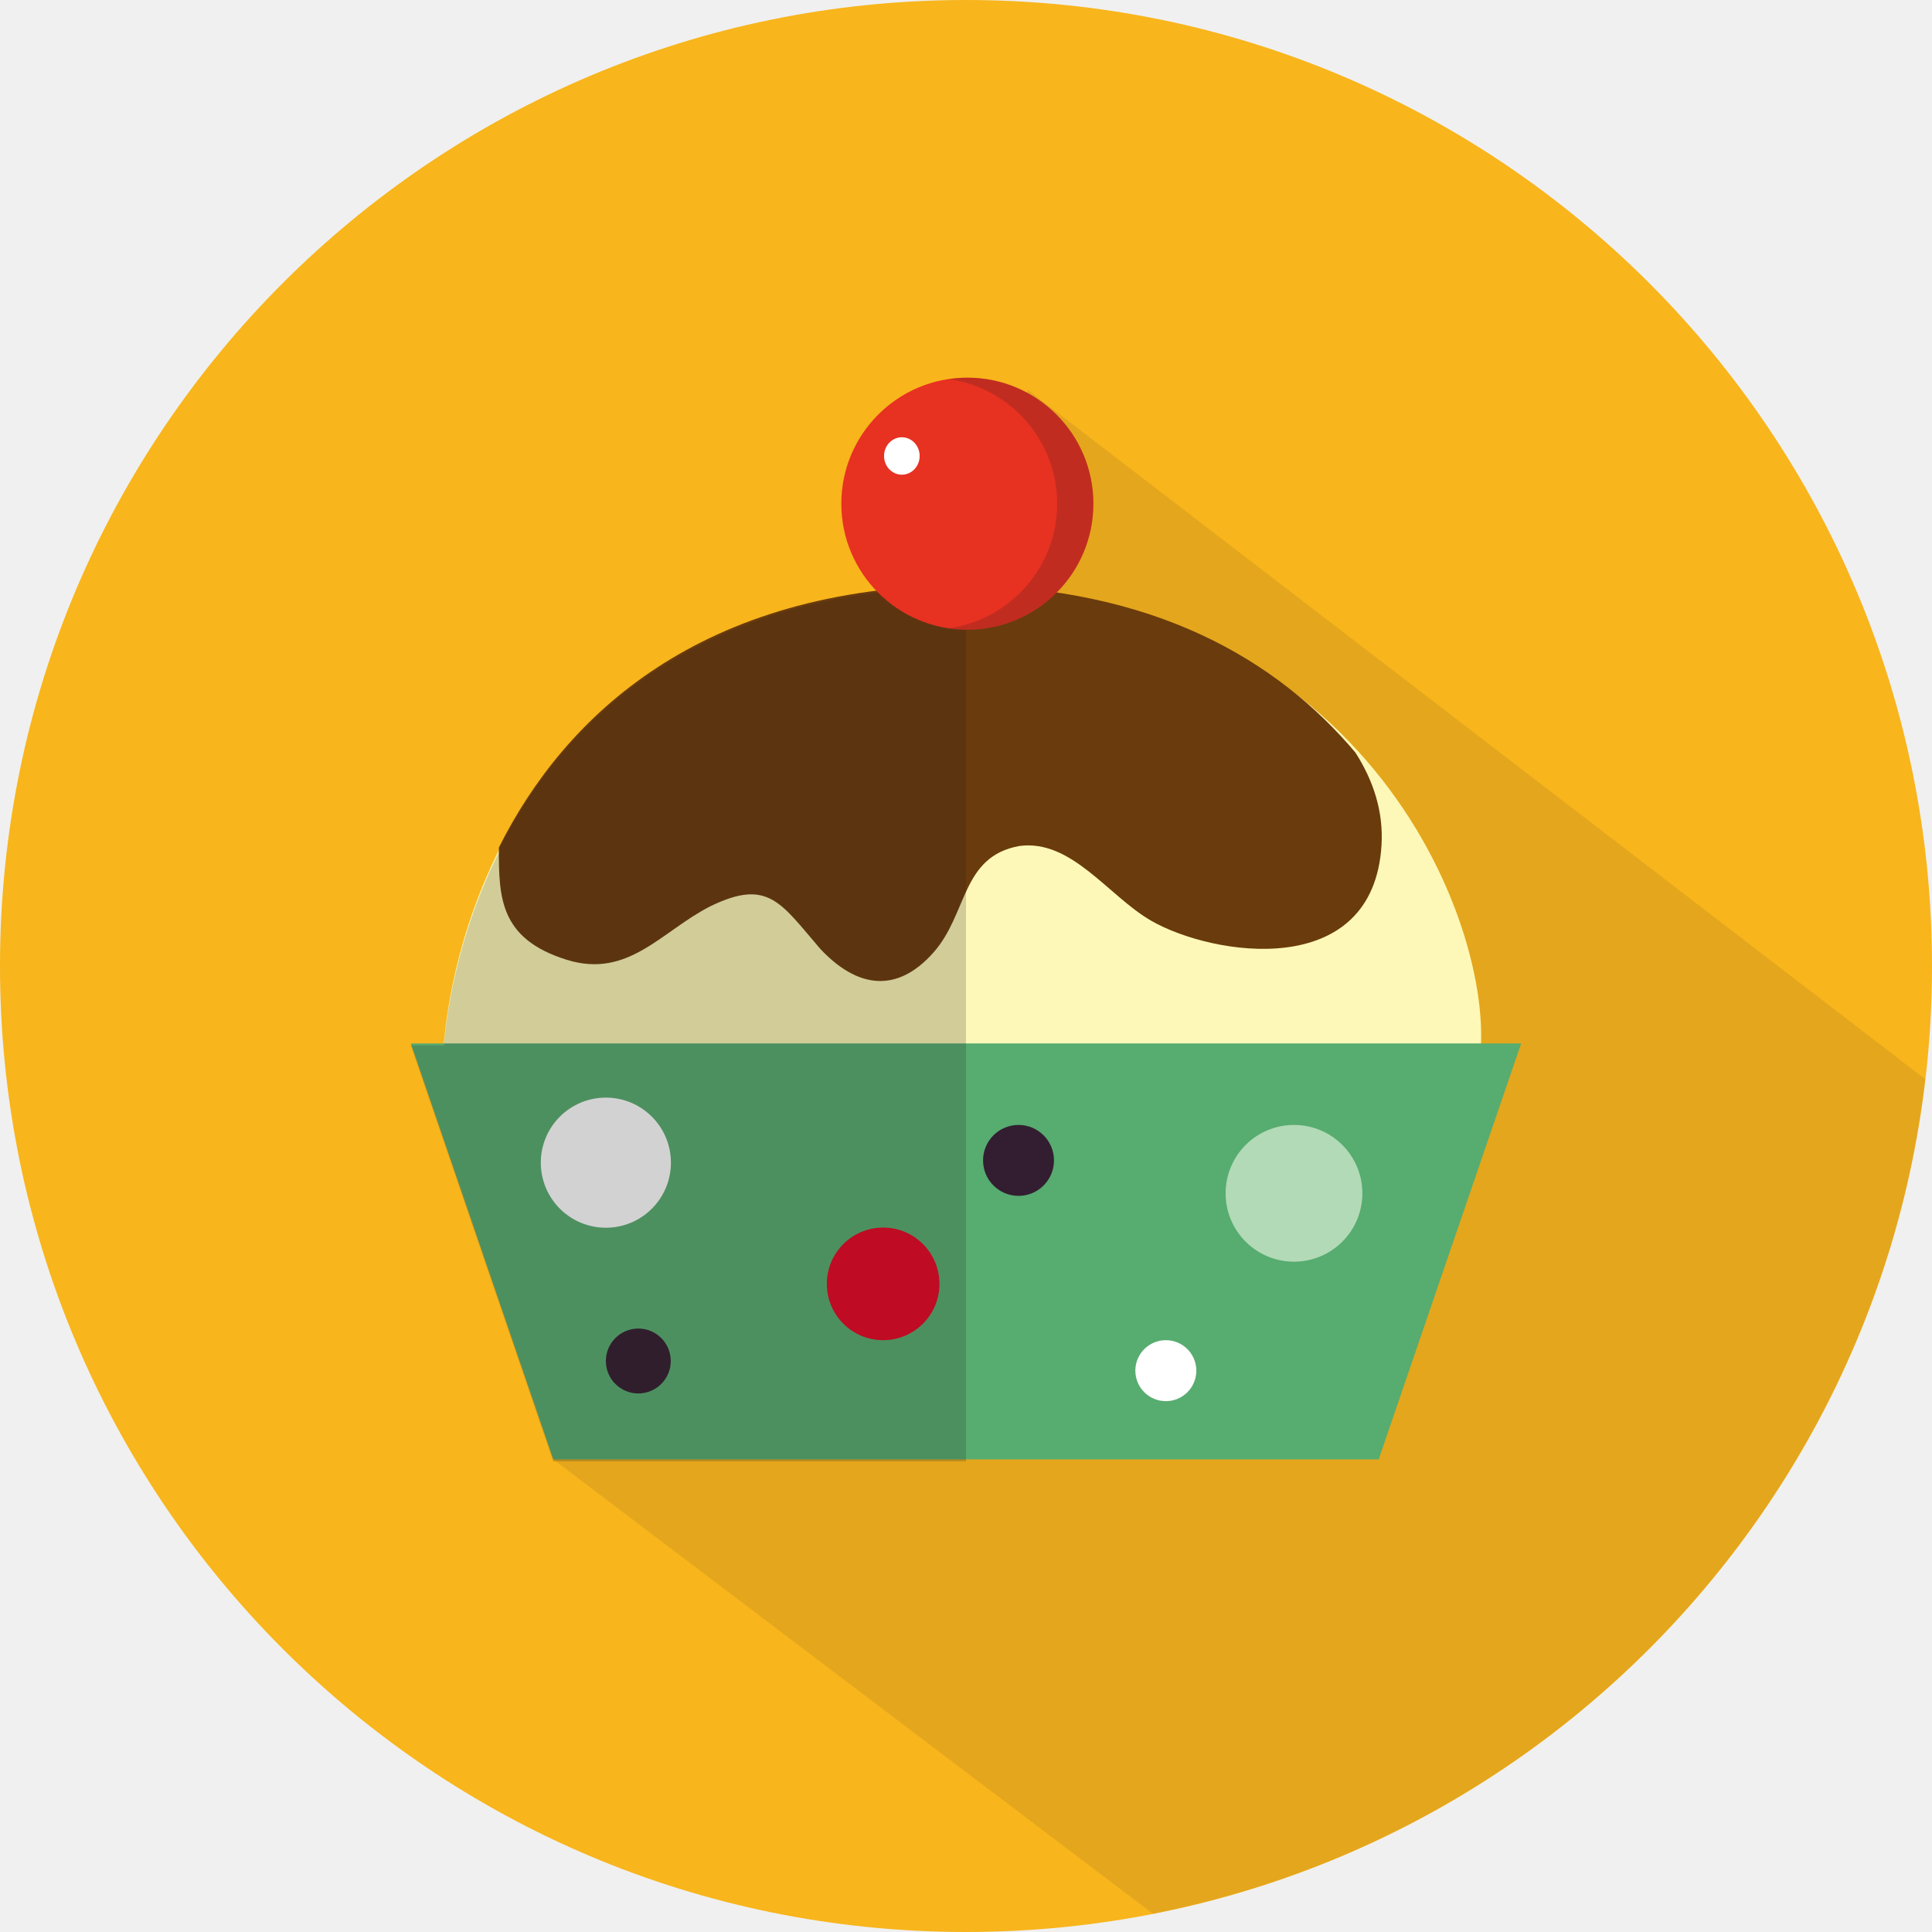
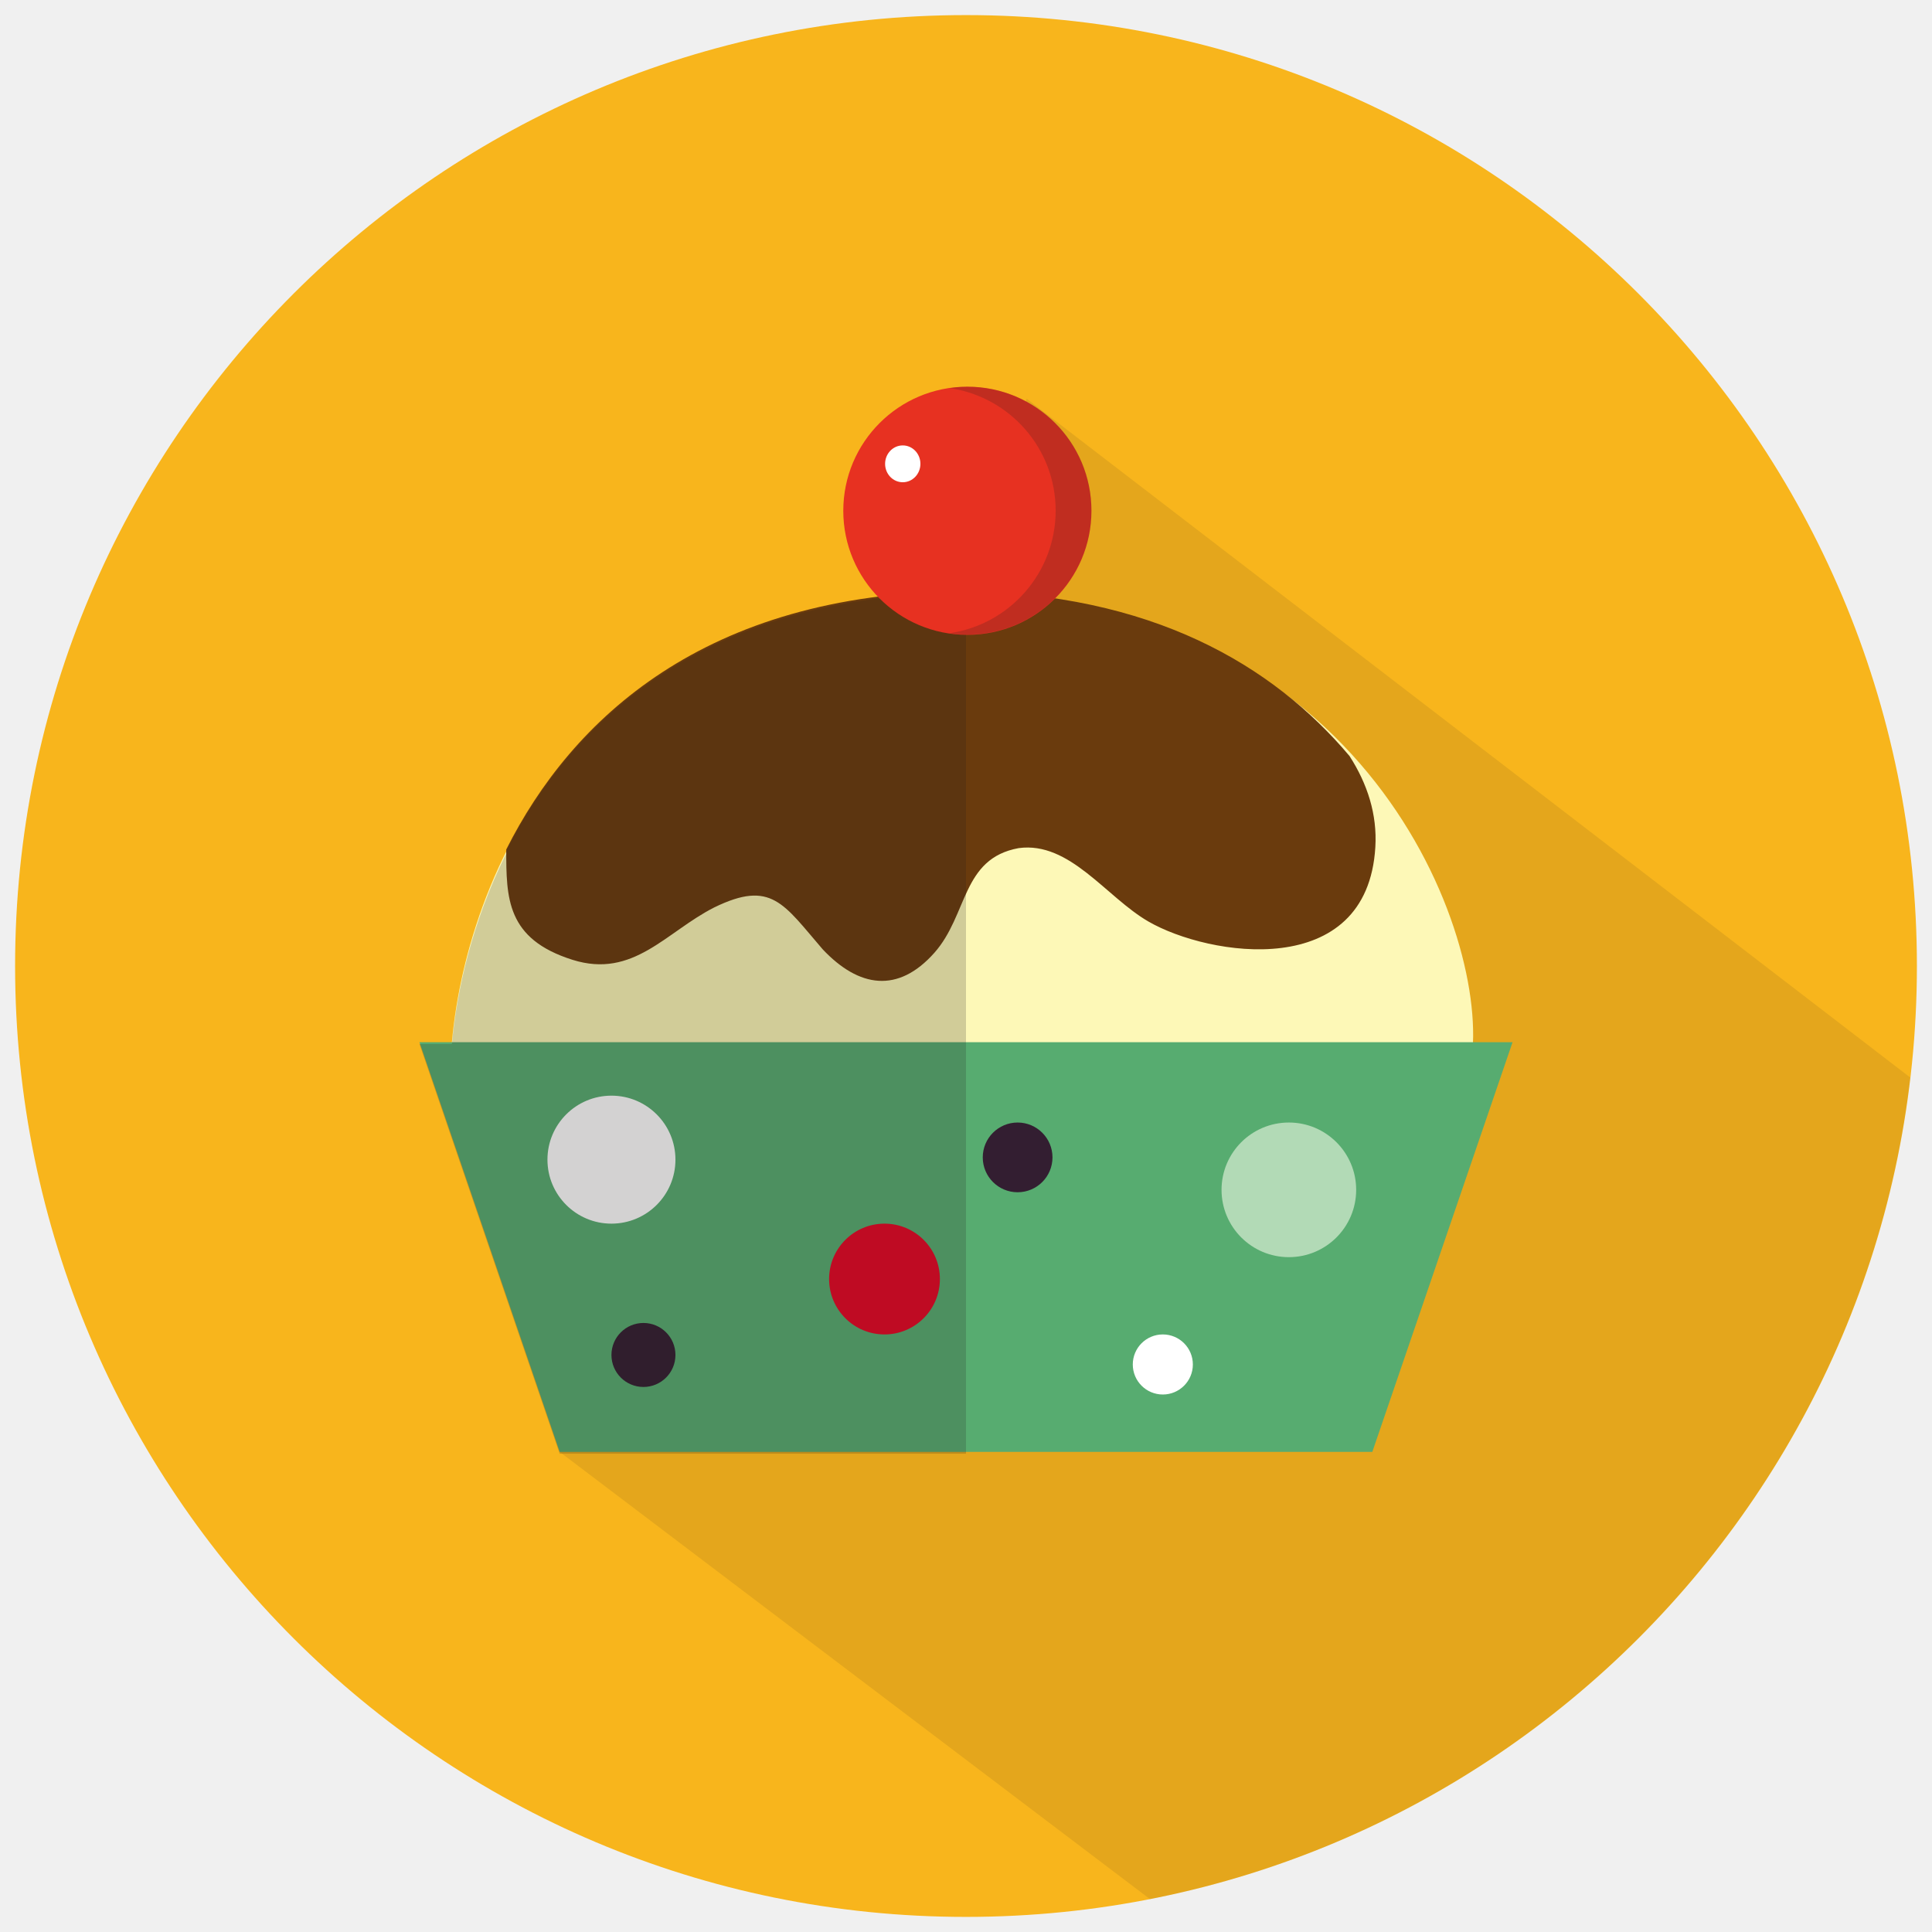
<svg xmlns="http://www.w3.org/2000/svg" width="128" height="128" viewBox="0 0 128 128">
-   <circle fill="#F8B51C" cx="64" cy="64" r="64" />
-   <path opacity="0.1" fill="#241C1D" d="M68.09,25.83L49,86.17L36.66,96.69l39.73,30.1c27.01-5.3,47.92-27.59,51.16-55.29L68.09,25.83  z" />
-   <path fill="#FDF8B7" d="M98,70.44c1.32-8.35-7.08-31.3-34.32-31.54c-27.3,0.24-33.91,21.36-34.36,31.54H98z" />
-   <path fill="#6A3B0D" d="M37.52,63.58c4.1,1.29,6.29-1.88,9.53-3.53c3.85-1.88,4.67-0.23,7.3,2.82c2.43,2.59,5.07,2.98,7.5,0.23  c2.27-2.56,1.83-6.35,5.68-7.05c3.45-0.47,5.88,3.29,8.72,4.94c4.06,2.35,14.74,4.07,15.28-5.01c0.13-2.2-0.53-4.25-1.73-6.12  c-5.15-6.12-13.33-10.98-26.16-11.09c-17.21,0.15-26.19,8.6-30.59,17.38C33.05,59.42,33.07,62.18,37.52,63.58z" />
-   <polygon fill="#57AC70" points="64,69.13 27.22,69.13 36.66,96.69 64,96.69 91.34,96.69 100.78,69.13 " />
-   <circle fill="#FFFFFF" cx="40.14" cy="77.03" r="4.31" />
-   <circle fill="#E60624" cx="58.51" cy="85.06" r="3.73" />
-   <circle fill="#331E31" cx="67.48" cy="76.88" r="2.35" />
-   <circle fill="#B2DAB6" cx="85.73" cy="79.06" r="4.53" />
-   <circle fill="#FFFFFF" cx="77.24" cy="90.81" r="2.02" />
-   <circle fill="#331E31" cx="42.29" cy="90.17" r="2.15" />
-   <path opacity="0.2" fill="#241C1D" d="M64,38.91c-0.12,0-0.23-0.01-0.35-0.01c-17.21,0.15-26.19,8.6-30.59,17.38  c0,0.06,0,0.12,0,0.17c-2.28,4.56-3.32,9.19-3.65,12.8h-2.19l9.44,27.57H64V38.91z" />
-   <circle fill="#E73121" cx="64.09" cy="33.37" r="8.35" />
-   <path opacity="0.2" fill="#241C1D" d="M64.09,25.02c-0.41,0-0.81,0.04-1.2,0.1c4.04,0.58,7.15,4.05,7.15,8.25s-3.11,7.67-7.15,8.25  c0.39,0.06,0.79,0.1,1.2,0.1c4.61,0,8.35-3.74,8.35-8.35C72.44,28.76,68.7,25.02,64.09,25.02z" />
-   <ellipse fill="#FFFFFF" cx="59.75" cy="30.21" rx="1.18" ry="1.24" />
+   <circle fill="#F8B51C" cx="64" cy="64" r="63" />
+   <path opacity=".1" fill="#241C1D" d="M68.02 26.42l-18.79 59.4-12.15 10.37 39.11 29.63c26.59-5.22 47.18-27.16 50.37-54.43l-58.54-44.97z" />
+   <path fill="#FDF8B7" d="M97.47 70.34c1.3-8.22-6.97-30.81-33.79-31.05-26.88.24-33.38 21.02-33.83 31.05h67.62z" />
+   <path fill="#6A3B0D" d="M37.93 63.59c4.03 1.27 6.19-1.85 9.39-3.47 3.79-1.85 4.59-.23 7.19 2.78 2.4 2.54 4.99 2.93 7.39.23 2.24-2.52 1.8-6.25 5.59-6.94 3.39-.46 5.79 3.24 8.59 4.86 3.99 2.31 14.51 4.01 15.04-4.93.13-2.16-.52-4.18-1.71-6.03-5.07-6.02-13.12-10.81-25.75-10.92-16.94.15-25.78 8.47-30.12 17.11 0 3.22.01 5.93 4.39 7.31z" />
+   <path fill="#57AC70" d="M64 69.05h-36.21l9.29 27.14h53.84l9.29-27.14z" />
+   <circle fill="#fff" cx="40.51" cy="76.83" r="4.24" />
+   <circle fill="#E60624" cx="58.6" cy="84.74" r="3.67" />
+   <circle fill="#331E31" cx="67.42" cy="76.68" r="2.31" />
+   <circle fill="#B2DAB6" cx="85.39" cy="78.83" r="4.46" />
+   <circle fill="#fff" cx="77.04" cy="90.4" r="1.99" />
+   <circle fill="#331E31" cx="42.63" cy="89.77" r="2.12" />
+   <path opacity=".2" fill="#241C1D" d="M64 39.3l-.35-.01c-16.94.15-25.78 8.47-30.12 17.11v.17c-2.24 4.49-3.27 9.05-3.59 12.6h-2.15l9.29 27.14h26.92v-57.01z" />
+   <circle fill="#E73121" cx="64.09" cy="33.84" r="8.22" />
+   <path opacity=".2" fill="#241C1D" d="M64.09 25.62c-.4 0-.8.04-1.18.09 3.98.58 7.03 3.99 7.03 8.12s-3.06 7.55-7.03 8.12c.39.06.78.09 1.18.09 4.54 0 8.22-3.68 8.22-8.22s-3.68-8.2-8.22-8.2z" />
+   <ellipse fill="#fff" cx="59.81" cy="30.73" rx="1.17" ry="1.22" />
</svg>
